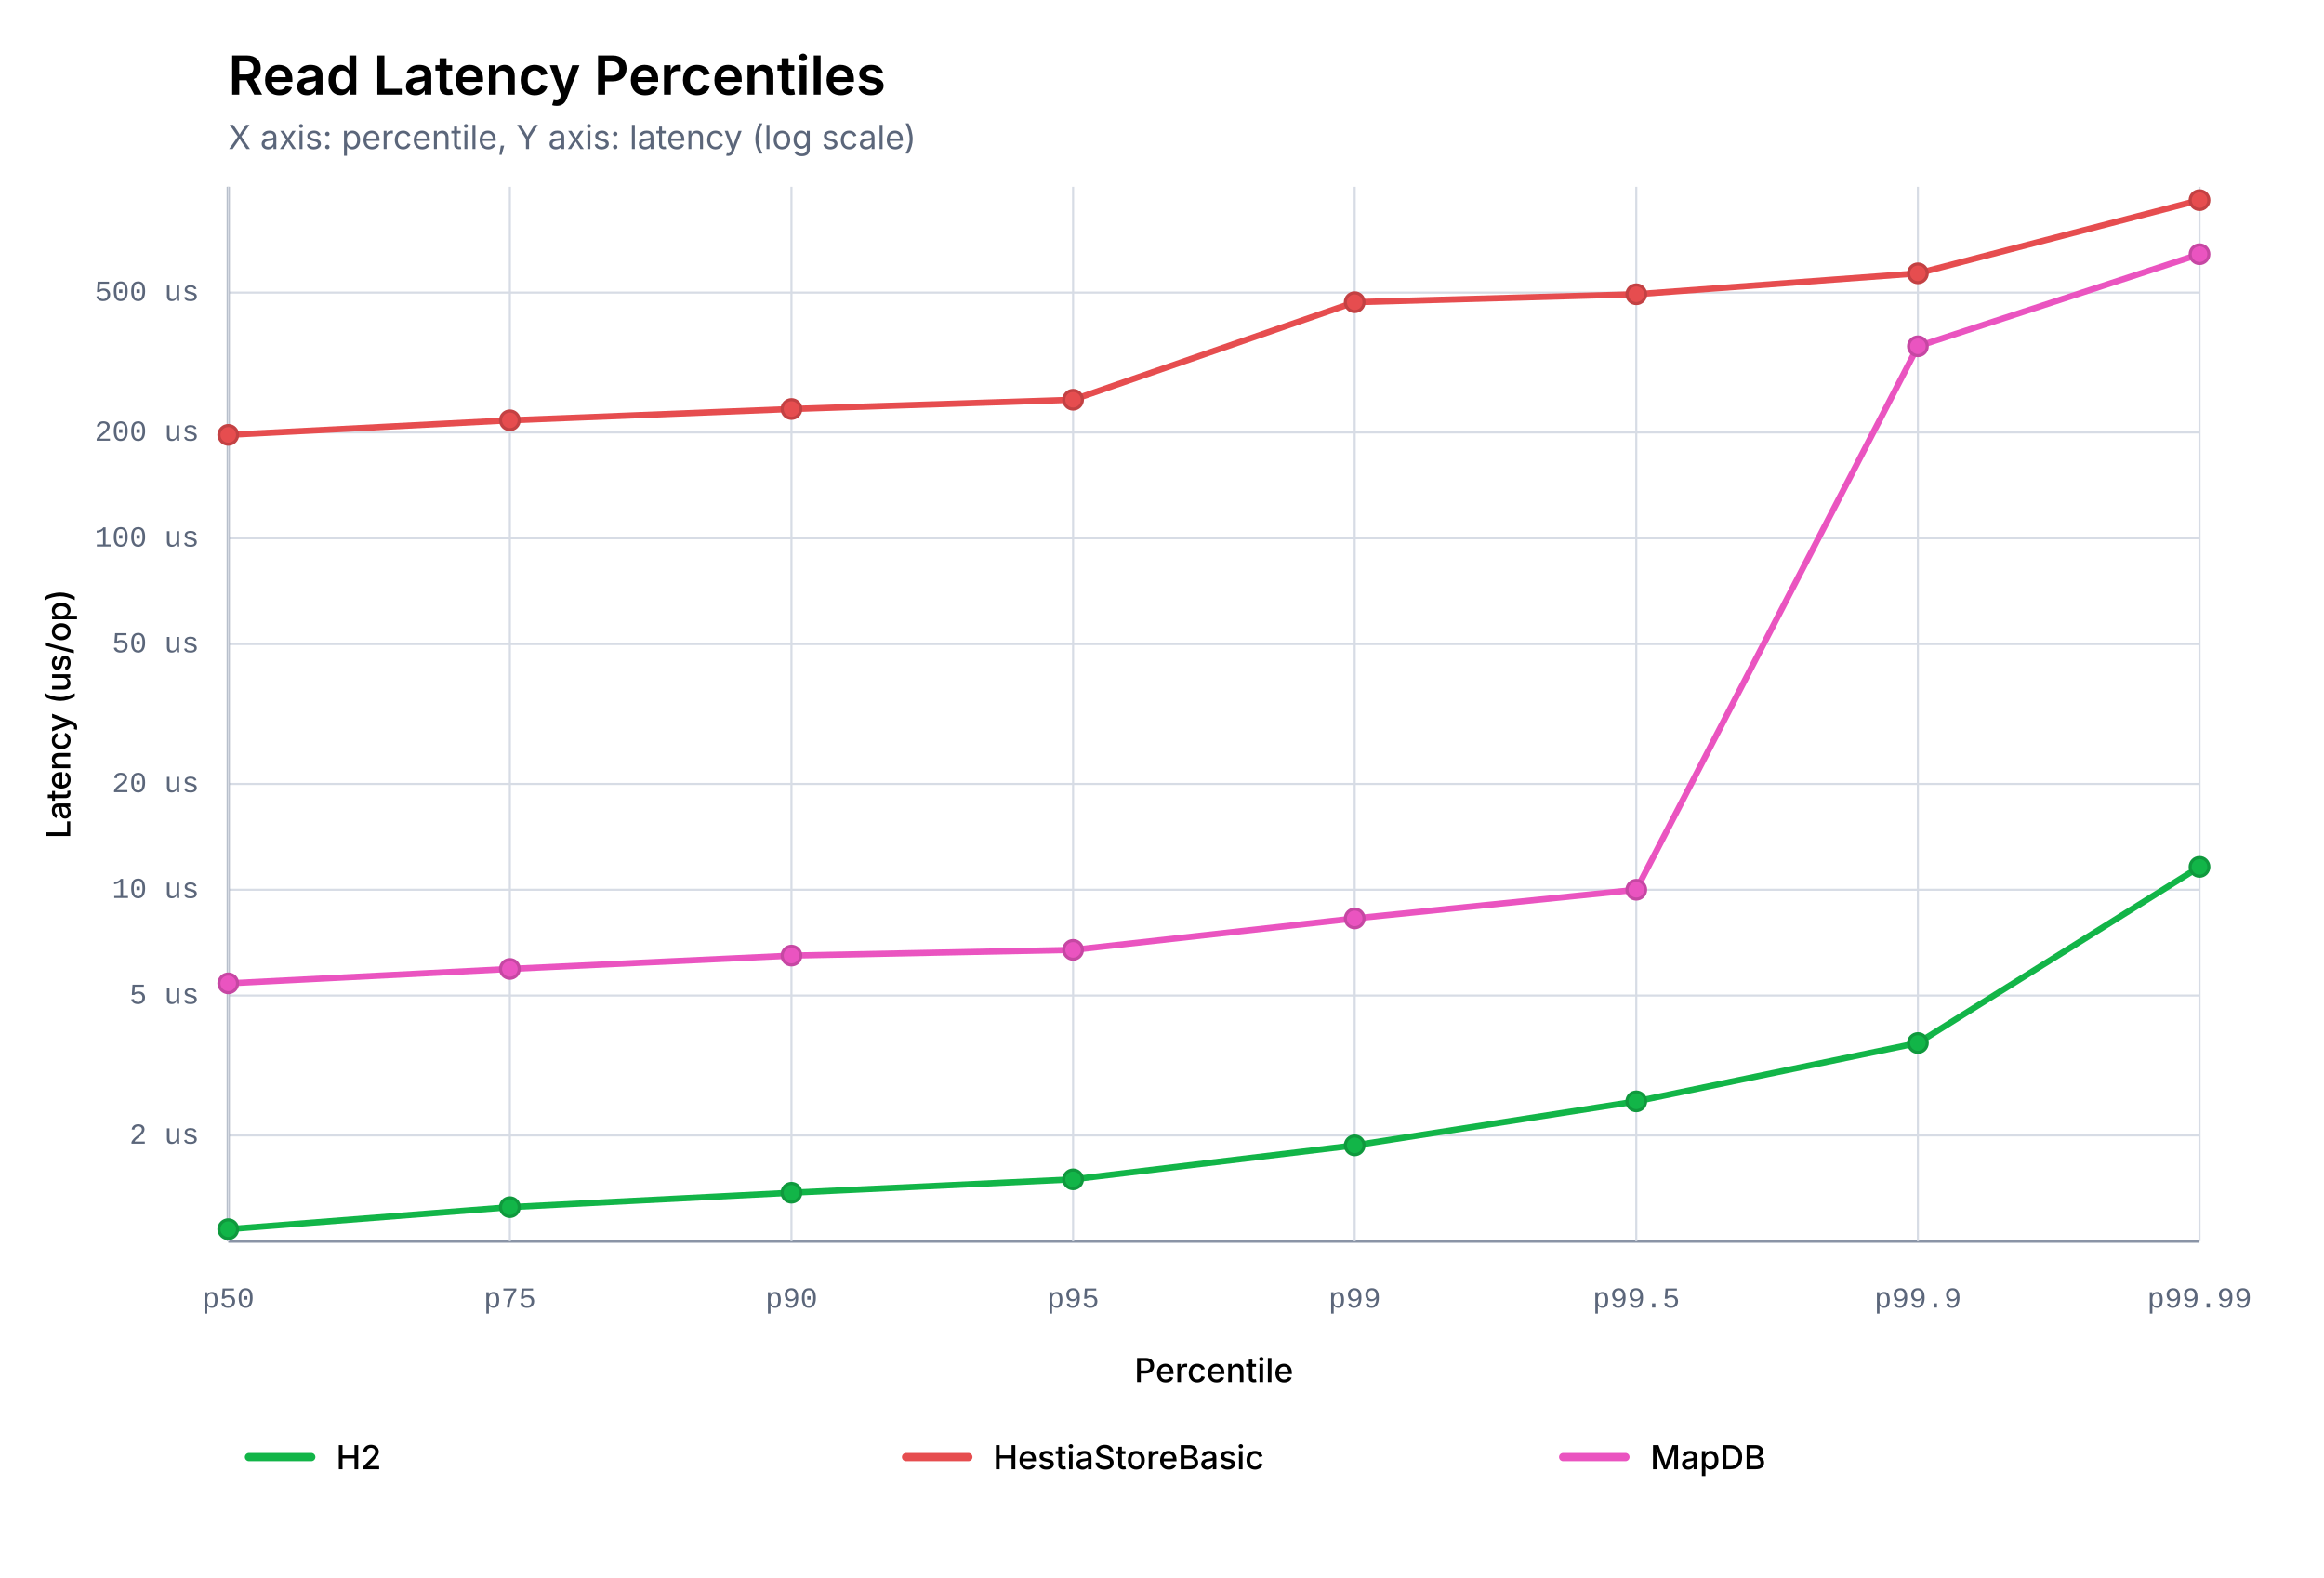
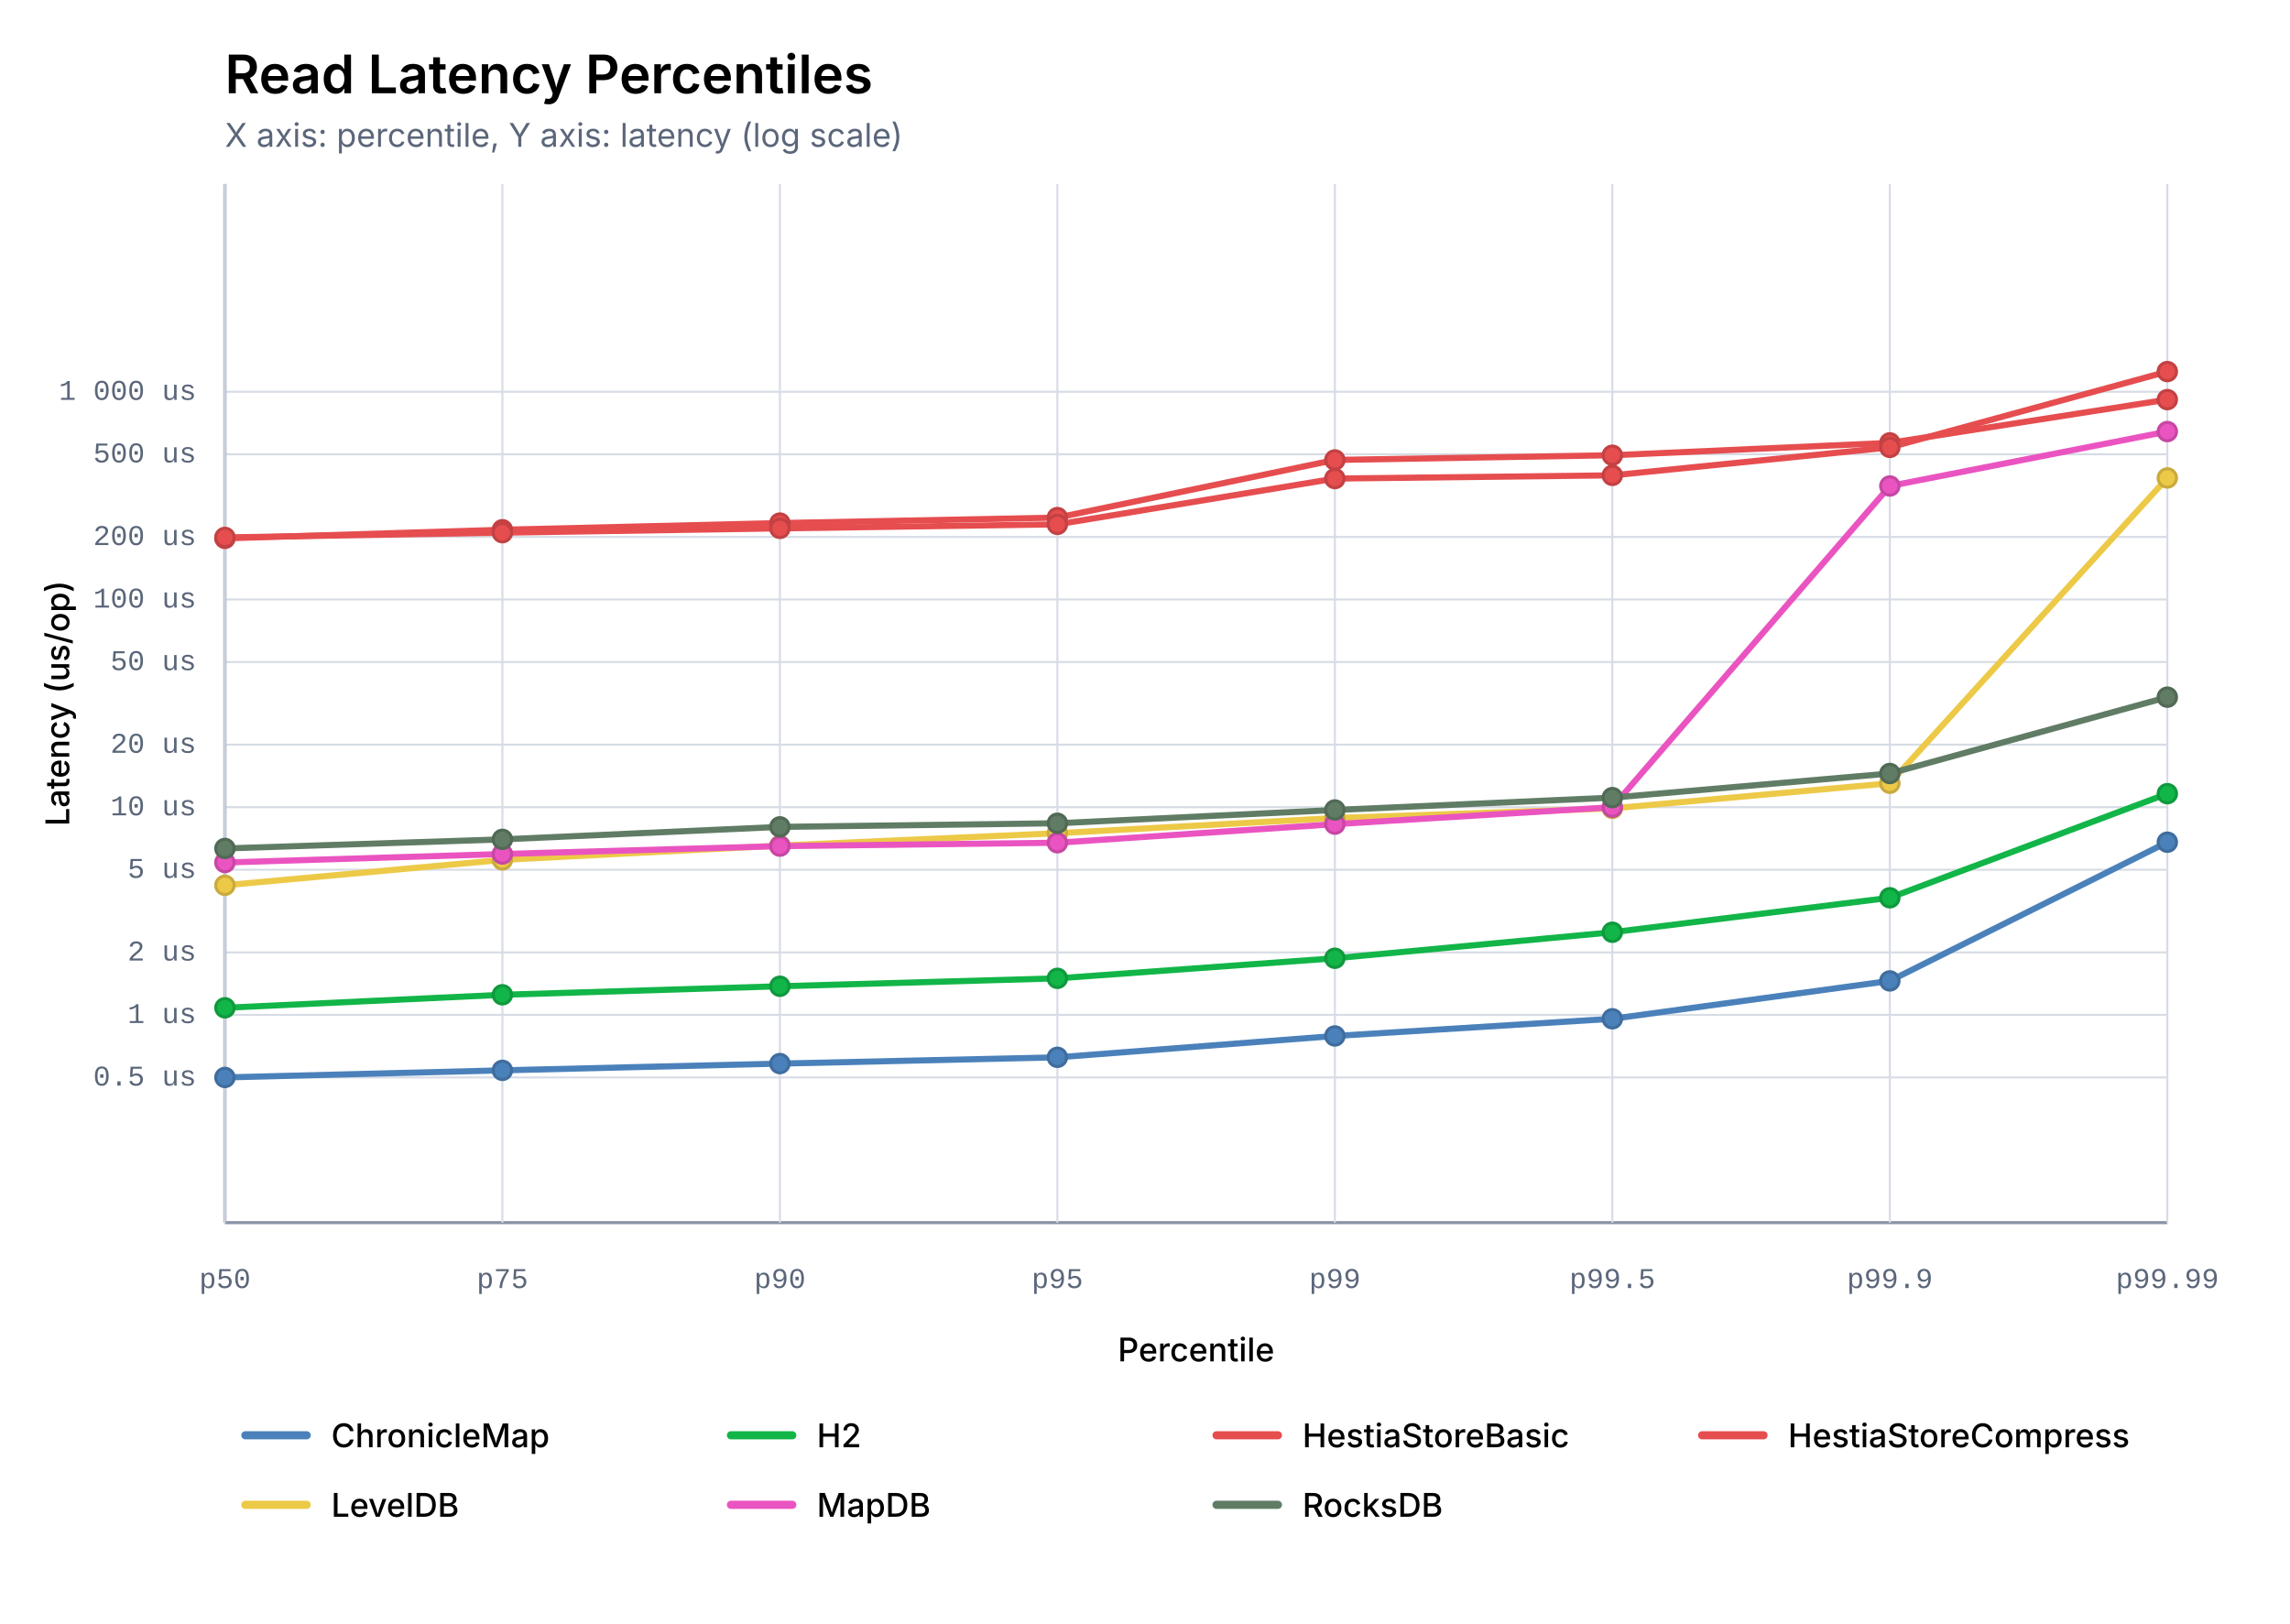
- <svg xmlns="http://www.w3.org/2000/svg" width="1120" height="760" viewBox="0 0 1120 760">
+ <svg xmlns="http://www.w3.org/2000/svg" width="1120" height="794" viewBox="0 0 1120 794">
  <style>
        text { fill: currentColor; dominant-baseline: middle; }
        .title { font: 600 26px "Inter", "Helvetica Neue", Arial, sans-serif; }
        .subtitle { font: 16px "Inter", "Helvetica Neue", Arial, sans-serif; fill: #5B667A; }
        .axis-label { font: 500 16px "Inter", "Helvetica Neue", Arial, sans-serif; }
        .tick { font: 14px "IBM Plex Mono", "Courier New", monospace; fill: #5B667A; }
        .legend { font: 500 16px "Inter", "Helvetica Neue", Arial, sans-serif; }
        .grid { stroke: #D7DCE5; stroke-width: 1; fill: none; }
        .axis { stroke: #8A94A6; stroke-width: 1.5; fill: none; }
    </style>
  <text class="title" x="110" y="36">Read Latency Percentiles</text>
  <text class="subtitle" x="110" y="66">X axis: percentile, Y axis: latency (log scale)</text>
-   <line class="grid" x1="110" y1="547.026" x2="1060" y2="547.026" />
-   <text class="tick" x="96" y="547.026" text-anchor="end">2 us</text>
-   <line class="grid" x1="110" y1="479.641" x2="1060" y2="479.641" />
-   <text class="tick" x="96" y="479.641" text-anchor="end">5 us</text>
-   <line class="grid" x1="110" y1="428.667" x2="1060" y2="428.667" />
-   <text class="tick" x="96" y="428.667" text-anchor="end">10 us</text>
-   <line class="grid" x1="110" y1="377.692" x2="1060" y2="377.692" />
-   <text class="tick" x="96" y="377.692" text-anchor="end">20 us</text>
-   <line class="grid" x1="110" y1="310.308" x2="1060" y2="310.308" />
-   <text class="tick" x="96" y="310.308" text-anchor="end">50 us</text>
-   <line class="grid" x1="110" y1="259.333" x2="1060" y2="259.333" />
-   <text class="tick" x="96" y="259.333" text-anchor="end">100 us</text>
-   <line class="grid" x1="110" y1="208.359" x2="1060" y2="208.359" />
-   <text class="tick" x="96" y="208.359" text-anchor="end">200 us</text>
-   <line class="grid" x1="110" y1="140.974" x2="1060" y2="140.974" />
-   <text class="tick" x="96" y="140.974" text-anchor="end">500 us</text>
+   <line class="grid" x1="110" y1="526.985" x2="1060" y2="526.985" />
+   <text class="tick" x="96" y="526.985" text-anchor="end">0.5 us</text>
+   <line class="grid" x1="110" y1="496.4" x2="1060" y2="496.4" />
+   <text class="tick" x="96" y="496.4" text-anchor="end">1 us</text>
+   <line class="grid" x1="110" y1="465.815" x2="1060" y2="465.815" />
+   <text class="tick" x="96" y="465.815" text-anchor="end">2 us</text>
+   <line class="grid" x1="110" y1="425.385" x2="1060" y2="425.385" />
+   <text class="tick" x="96" y="425.385" text-anchor="end">5 us</text>
+   <line class="grid" x1="110" y1="394.8" x2="1060" y2="394.8" />
+   <text class="tick" x="96" y="394.8" text-anchor="end">10 us</text>
+   <line class="grid" x1="110" y1="364.215" x2="1060" y2="364.215" />
+   <text class="tick" x="96" y="364.215" text-anchor="end">20 us</text>
+   <line class="grid" x1="110" y1="323.785" x2="1060" y2="323.785" />
+   <text class="tick" x="96" y="323.785" text-anchor="end">50 us</text>
+   <line class="grid" x1="110" y1="293.2" x2="1060" y2="293.2" />
+   <text class="tick" x="96" y="293.2" text-anchor="end">100 us</text>
+   <line class="grid" x1="110" y1="262.615" x2="1060" y2="262.615" />
+   <text class="tick" x="96" y="262.615" text-anchor="end">200 us</text>
+   <line class="grid" x1="110" y1="222.185" x2="1060" y2="222.185" />
+   <text class="tick" x="96" y="222.185" text-anchor="end">500 us</text>
+   <line class="grid" x1="110" y1="191.6" x2="1060" y2="191.6" />
+   <text class="tick" x="96" y="191.6" text-anchor="end">1 000 us</text>
  <line class="axis" x1="110" y1="598" x2="1060" y2="598" />
  <line class="axis" x1="110" y1="90" x2="110" y2="598" />
  <line class="grid" x1="110.0" y1="90" x2="110.0" y2="598" />
  <text class="tick" x="110.0" y="626" text-anchor="middle">p50</text>
  <line class="grid" x1="245.714" y1="90" x2="245.714" y2="598" />
  <text class="tick" x="245.714" y="626" text-anchor="middle">p75</text>
  <line class="grid" x1="381.429" y1="90" x2="381.429" y2="598" />
  <text class="tick" x="381.429" y="626" text-anchor="middle">p90</text>
  <line class="grid" x1="517.143" y1="90" x2="517.143" y2="598" />
  <text class="tick" x="517.143" y="626" text-anchor="middle">p95</text>
  <line class="grid" x1="652.857" y1="90" x2="652.857" y2="598" />
  <text class="tick" x="652.857" y="626" text-anchor="middle">p99</text>
  <line class="grid" x1="788.571" y1="90" x2="788.571" y2="598" />
  <text class="tick" x="788.571" y="626" text-anchor="middle">p99.5</text>
  <line class="grid" x1="924.286" y1="90" x2="924.286" y2="598" />
  <text class="tick" x="924.286" y="626" text-anchor="middle">p99.9</text>
  <line class="grid" x1="1060.0" y1="90" x2="1060.0" y2="598" />
  <text class="tick" x="1060.0" y="626" text-anchor="middle">p99.99</text>
  <text class="axis-label" x="585" y="660" text-anchor="middle">Percentile</text>
  <text class="axis-label" x="28" y="344" transform="rotate(-90 28 344)" text-anchor="middle">Latency (us/op)</text>
-   <polyline points="110.00,592.20 245.71,581.59 381.43,574.63 517.14,568.18 652.86,551.81 788.57,530.62 924.29,502.50 1060.00,417.65" fill="none" stroke="#12b548" stroke-width="3" stroke-linejoin="round" stroke-linecap="round" />
-   <circle cx="110.0" cy="592.204" r="4.5" fill="#12b548" stroke="#0F993D" stroke-width="1.5" />
-   <circle cx="245.714" cy="581.59" r="4.5" fill="#12b548" stroke="#0F993D" stroke-width="1.5" />
-   <circle cx="381.429" cy="574.634" r="4.5" fill="#12b548" stroke="#0F993D" stroke-width="1.5" />
-   <circle cx="517.143" cy="568.182" r="4.5" fill="#12b548" stroke="#0F993D" stroke-width="1.5" />
-   <circle cx="652.857" cy="551.811" r="4.5" fill="#12b548" stroke="#0F993D" stroke-width="1.5" />
-   <circle cx="788.571" cy="530.615" r="4.5" fill="#12b548" stroke="#0F993D" stroke-width="1.5" />
-   <circle cx="924.286" cy="502.504" r="4.5" fill="#12b548" stroke="#0F993D" stroke-width="1.5" />
-   <circle cx="1060.0" cy="417.65" r="4.5" fill="#12b548" stroke="#0F993D" stroke-width="1.5" />
-   <polyline points="110.00,209.52 245.71,202.50 381.43,197.06 517.14,192.60 652.86,145.60 788.57,141.77 924.29,131.69 1060.00,96.42" fill="none" stroke="#e64d4f" stroke-width="3" stroke-linejoin="round" stroke-linecap="round" />
-   <circle cx="110.0" cy="209.521" r="4.5" fill="#e64d4f" stroke="#C34143" stroke-width="1.5" />
-   <circle cx="245.714" cy="202.503" r="4.5" fill="#e64d4f" stroke="#C34143" stroke-width="1.5" />
-   <circle cx="381.429" cy="197.06" r="4.5" fill="#e64d4f" stroke="#C34143" stroke-width="1.5" />
-   <circle cx="517.143" cy="192.596" r="4.5" fill="#e64d4f" stroke="#C34143" stroke-width="1.5" />
-   <circle cx="652.857" cy="145.602" r="4.5" fill="#e64d4f" stroke="#C34143" stroke-width="1.5" />
-   <circle cx="788.571" cy="141.774" r="4.5" fill="#e64d4f" stroke="#C34143" stroke-width="1.5" />
-   <circle cx="924.286" cy="131.688" r="4.5" fill="#e64d4f" stroke="#C34143" stroke-width="1.5" />
-   <circle cx="1060.0" cy="96.42" r="4.5" fill="#e64d4f" stroke="#C34143" stroke-width="1.5" />
-   <polyline points="110.00,473.76 245.71,466.82 381.43,460.39 517.14,457.64 652.86,442.48 788.57,428.67 924.29,166.84 1060.00,122.47" fill="none" stroke="#ea54c0" stroke-width="3" stroke-linejoin="round" stroke-linecap="round" />
-   <circle cx="110.0" cy="473.764" r="4.5" fill="#ea54c0" stroke="#C647A3" stroke-width="1.5" />
-   <circle cx="245.714" cy="466.824" r="4.5" fill="#ea54c0" stroke="#C647A3" stroke-width="1.5" />
-   <circle cx="381.429" cy="460.392" r="4.5" fill="#ea54c0" stroke="#C647A3" stroke-width="1.5" />
-   <circle cx="517.143" cy="457.637" r="4.5" fill="#ea54c0" stroke="#C647A3" stroke-width="1.5" />
-   <circle cx="652.857" cy="442.476" r="4.5" fill="#ea54c0" stroke="#C647A3" stroke-width="1.5" />
-   <circle cx="788.571" cy="428.667" r="4.5" fill="#ea54c0" stroke="#C647A3" stroke-width="1.5" />
-   <circle cx="924.286" cy="166.839" r="4.5" fill="#ea54c0" stroke="#C647A3" stroke-width="1.5" />
-   <circle cx="1060.0" cy="122.468" r="4.5" fill="#ea54c0" stroke="#C647A3" stroke-width="1.5" />
-   <line x1="120.0" y1="702.0" x2="150.0" y2="702.0" stroke="#12b548" stroke-width="4" stroke-linecap="round" />
-   <text class="legend" x="162.0" y="702.0">H2</text>
-   <line x1="436.667" y1="702.0" x2="466.667" y2="702.0" stroke="#e64d4f" stroke-width="4" stroke-linecap="round" />
-   <text class="legend" x="478.667" y="702.0">HestiaStoreBasic</text>
-   <line x1="753.333" y1="702.0" x2="783.333" y2="702.0" stroke="#ea54c0" stroke-width="4" stroke-linecap="round" />
-   <text class="legend" x="795.333" y="702.0">MapDB</text>
+   <polyline points="110.00,526.98 245.71,523.51 381.43,520.21 517.14,517.14 652.86,506.69 788.57,498.29 924.29,479.76 1060.00,411.92" fill="none" stroke="#4b81ba" stroke-width="3" stroke-linejoin="round" stroke-linecap="round" />
+   <circle cx="110.0" cy="526.985" r="4.5" fill="#4b81ba" stroke="#3F6D9E" stroke-width="1.5" />
+   <circle cx="245.714" cy="523.507" r="4.5" fill="#4b81ba" stroke="#3F6D9E" stroke-width="1.5" />
+   <circle cx="381.429" cy="520.208" r="4.5" fill="#4b81ba" stroke="#3F6D9E" stroke-width="1.5" />
+   <circle cx="517.143" cy="517.139" r="4.5" fill="#4b81ba" stroke="#3F6D9E" stroke-width="1.5" />
+   <circle cx="652.857" cy="506.69" r="4.5" fill="#4b81ba" stroke="#3F6D9E" stroke-width="1.5" />
+   <circle cx="788.571" cy="498.293" r="4.5" fill="#4b81ba" stroke="#3F6D9E" stroke-width="1.5" />
+   <circle cx="924.286" cy="479.762" r="4.5" fill="#4b81ba" stroke="#3F6D9E" stroke-width="1.5" />
+   <circle cx="1060.0" cy="411.921" r="4.5" fill="#4b81ba" stroke="#3F6D9E" stroke-width="1.5" />
+   <polyline points="110.00,492.92 245.71,486.55 381.43,482.38 517.14,478.51 652.86,468.69 788.57,455.97 924.29,439.10 1060.00,388.19" fill="none" stroke="#12b548" stroke-width="3" stroke-linejoin="round" stroke-linecap="round" />
+   <circle cx="110.0" cy="492.923" r="4.5" fill="#12b548" stroke="#0F993D" stroke-width="1.5" />
+   <circle cx="245.714" cy="486.554" r="4.5" fill="#12b548" stroke="#0F993D" stroke-width="1.5" />
+   <circle cx="381.429" cy="482.381" r="4.5" fill="#12b548" stroke="#0F993D" stroke-width="1.5" />
+   <circle cx="517.143" cy="478.509" r="4.5" fill="#12b548" stroke="#0F993D" stroke-width="1.5" />
+   <circle cx="652.857" cy="468.687" r="4.5" fill="#12b548" stroke="#0F993D" stroke-width="1.5" />
+   <circle cx="788.571" cy="455.969" r="4.5" fill="#12b548" stroke="#0F993D" stroke-width="1.5" />
+   <circle cx="924.286" cy="439.102" r="4.5" fill="#12b548" stroke="#0F993D" stroke-width="1.5" />
+   <circle cx="1060.0" cy="388.19" r="4.5" fill="#12b548" stroke="#0F993D" stroke-width="1.5" />
+   <polyline points="110.00,263.31 245.71,259.10 381.43,255.84 517.14,253.16 652.86,224.96 788.57,222.66 924.29,216.61 1060.00,195.45" fill="none" stroke="#e64d4f" stroke-width="3" stroke-linejoin="round" stroke-linecap="round" />
+   <circle cx="110.0" cy="263.313" r="4.5" fill="#e64d4f" stroke="#C34143" stroke-width="1.5" />
+   <circle cx="245.714" cy="259.102" r="4.5" fill="#e64d4f" stroke="#C34143" stroke-width="1.5" />
+   <circle cx="381.429" cy="255.836" r="4.5" fill="#e64d4f" stroke="#C34143" stroke-width="1.5" />
+   <circle cx="517.143" cy="253.158" r="4.5" fill="#e64d4f" stroke="#C34143" stroke-width="1.5" />
+   <circle cx="652.857" cy="224.961" r="4.5" fill="#e64d4f" stroke="#C34143" stroke-width="1.5" />
+   <circle cx="788.571" cy="222.664" r="4.5" fill="#e64d4f" stroke="#C34143" stroke-width="1.5" />
+   <circle cx="924.286" cy="216.613" r="4.5" fill="#e64d4f" stroke="#C34143" stroke-width="1.5" />
+   <circle cx="1060.0" cy="195.452" r="4.5" fill="#e64d4f" stroke="#C34143" stroke-width="1.5" />
+   <polyline points="110.00,262.86 245.71,260.53 381.43,258.43 517.14,256.47 652.86,234.07 788.57,232.50 924.29,218.82 1060.00,181.74" fill="none" stroke="#e64d4f" stroke-width="3" stroke-linejoin="round" stroke-linecap="round" />
+   <circle cx="110.0" cy="262.856" r="4.5" fill="#e64d4f" stroke="#C34143" stroke-width="1.5" />
+   <circle cx="245.714" cy="260.533" r="4.5" fill="#e64d4f" stroke="#C34143" stroke-width="1.5" />
+   <circle cx="381.429" cy="258.429" r="4.5" fill="#e64d4f" stroke="#C34143" stroke-width="1.5" />
+   <circle cx="517.143" cy="256.47" r="4.5" fill="#e64d4f" stroke="#C34143" stroke-width="1.5" />
+   <circle cx="652.857" cy="234.068" r="4.5" fill="#e64d4f" stroke="#C34143" stroke-width="1.5" />
+   <circle cx="788.571" cy="232.499" r="4.5" fill="#e64d4f" stroke="#C34143" stroke-width="1.5" />
+   <circle cx="924.286" cy="218.818" r="4.5" fill="#e64d4f" stroke="#C34143" stroke-width="1.5" />
+   <circle cx="1060.0" cy="181.739" r="4.5" fill="#e64d4f" stroke="#C34143" stroke-width="1.5" />
+   <polyline points="110.00,432.99 245.71,420.57 381.43,413.56 517.14,407.52 652.86,400.12 788.57,395.37 924.29,383.09 1060.00,233.77" fill="none" stroke="#EDC948" stroke-width="3" stroke-linejoin="round" stroke-linecap="round" />
+   <circle cx="110.0" cy="432.994" r="4.5" fill="#EDC948" stroke="#C9AA3D" stroke-width="1.5" />
+   <circle cx="245.714" cy="420.574" r="4.5" fill="#EDC948" stroke="#C9AA3D" stroke-width="1.5" />
+   <circle cx="381.429" cy="413.564" r="4.5" fill="#EDC948" stroke="#C9AA3D" stroke-width="1.5" />
+   <circle cx="517.143" cy="407.517" r="4.5" fill="#EDC948" stroke="#C9AA3D" stroke-width="1.5" />
+   <circle cx="652.857" cy="400.121" r="4.5" fill="#EDC948" stroke="#C9AA3D" stroke-width="1.5" />
+   <circle cx="788.571" cy="395.368" r="4.5" fill="#EDC948" stroke="#C9AA3D" stroke-width="1.5" />
+   <circle cx="924.286" cy="383.088" r="4.5" fill="#EDC948" stroke="#C9AA3D" stroke-width="1.5" />
+   <circle cx="1060.0" cy="233.773" r="4.5" fill="#EDC948" stroke="#C9AA3D" stroke-width="1.5" />
+   <polyline points="110.00,421.86 245.71,417.69 381.43,413.84 517.14,412.18 652.86,403.09 788.57,394.80 924.29,237.70 1060.00,211.08" fill="none" stroke="#ea54c0" stroke-width="3" stroke-linejoin="round" stroke-linecap="round" />
+   <circle cx="110.0" cy="421.858" r="4.5" fill="#ea54c0" stroke="#C647A3" stroke-width="1.5" />
+   <circle cx="245.714" cy="417.694" r="4.5" fill="#ea54c0" stroke="#C647A3" stroke-width="1.5" />
+   <circle cx="381.429" cy="413.835" r="4.5" fill="#ea54c0" stroke="#C647A3" stroke-width="1.5" />
+   <circle cx="517.143" cy="412.182" r="4.5" fill="#ea54c0" stroke="#C647A3" stroke-width="1.5" />
+   <circle cx="652.857" cy="403.086" r="4.5" fill="#ea54c0" stroke="#C647A3" stroke-width="1.5" />
+   <circle cx="788.571" cy="394.8" r="4.5" fill="#ea54c0" stroke="#C647A3" stroke-width="1.5" />
+   <circle cx="924.286" cy="237.703" r="4.5" fill="#ea54c0" stroke="#C647A3" stroke-width="1.5" />
+   <circle cx="1060.0" cy="211.081" r="4.5" fill="#ea54c0" stroke="#C647A3" stroke-width="1.5" />
+   <polyline points="110.00,414.99 245.71,410.54 381.43,404.43 517.14,402.66 652.86,396.16 788.57,390.12 924.29,378.32 1060.00,340.99" fill="none" stroke="#607c65" stroke-width="3" stroke-linejoin="round" stroke-linecap="round" />
+   <circle cx="110.0" cy="414.991" r="4.5" fill="#607c65" stroke="#516955" stroke-width="1.5" />
+   <circle cx="245.714" cy="410.538" r="4.5" fill="#607c65" stroke="#516955" stroke-width="1.5" />
+   <circle cx="381.429" cy="404.426" r="4.5" fill="#607c65" stroke="#516955" stroke-width="1.5" />
+   <circle cx="517.143" cy="402.662" r="4.5" fill="#607c65" stroke="#516955" stroke-width="1.5" />
+   <circle cx="652.857" cy="396.162" r="4.5" fill="#607c65" stroke="#516955" stroke-width="1.5" />
+   <circle cx="788.571" cy="390.116" r="4.5" fill="#607c65" stroke="#516955" stroke-width="1.5" />
+   <circle cx="924.286" cy="378.32" r="4.5" fill="#607c65" stroke="#516955" stroke-width="1.5" />
+   <circle cx="1060.0" cy="340.989" r="4.5" fill="#607c65" stroke="#516955" stroke-width="1.5" />
+   <line x1="120.0" y1="702.0" x2="150.0" y2="702.0" stroke="#4b81ba" stroke-width="4" stroke-linecap="round" />
+   <text class="legend" x="162.0" y="702.0">ChronicleMap</text>
+   <line x1="357.5" y1="702.0" x2="387.5" y2="702.0" stroke="#12b548" stroke-width="4" stroke-linecap="round" />
+   <text class="legend" x="399.5" y="702.0">H2</text>
+   <line x1="595.0" y1="702.0" x2="625.0" y2="702.0" stroke="#e64d4f" stroke-width="4" stroke-linecap="round" />
+   <text class="legend" x="637.0" y="702.0">HestiaStoreBasic</text>
+   <line x1="832.5" y1="702.0" x2="862.5" y2="702.0" stroke="#e64d4f" stroke-width="4" stroke-linecap="round" />
+   <text class="legend" x="874.5" y="702.0">HestiaStoreCompress</text>
+   <line x1="120.0" y1="736.0" x2="150.0" y2="736.0" stroke="#EDC948" stroke-width="4" stroke-linecap="round" />
+   <text class="legend" x="162.0" y="736.0">LevelDB</text>
+   <line x1="357.5" y1="736.0" x2="387.5" y2="736.0" stroke="#ea54c0" stroke-width="4" stroke-linecap="round" />
+   <text class="legend" x="399.5" y="736.0">MapDB</text>
+   <line x1="595.0" y1="736.0" x2="625.0" y2="736.0" stroke="#607c65" stroke-width="4" stroke-linecap="round" />
+   <text class="legend" x="637.0" y="736.0">RocksDB</text>
</svg>
